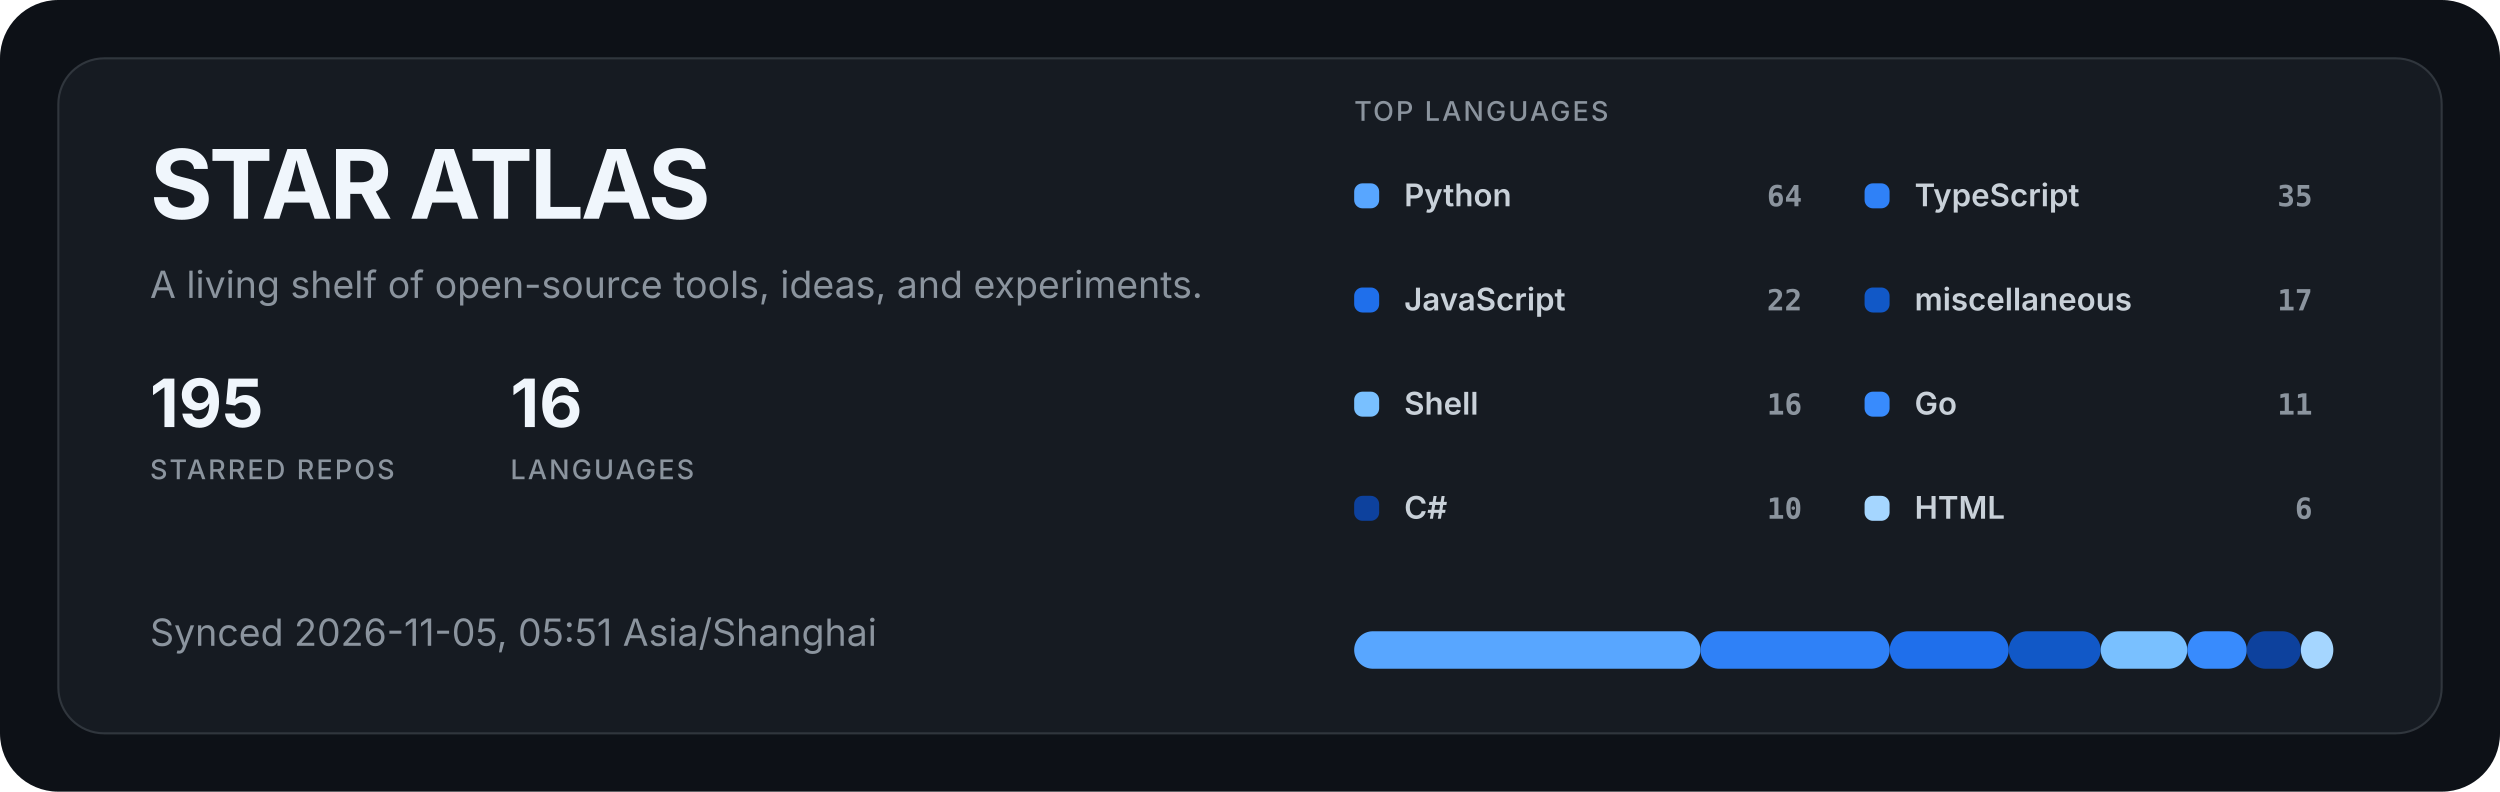
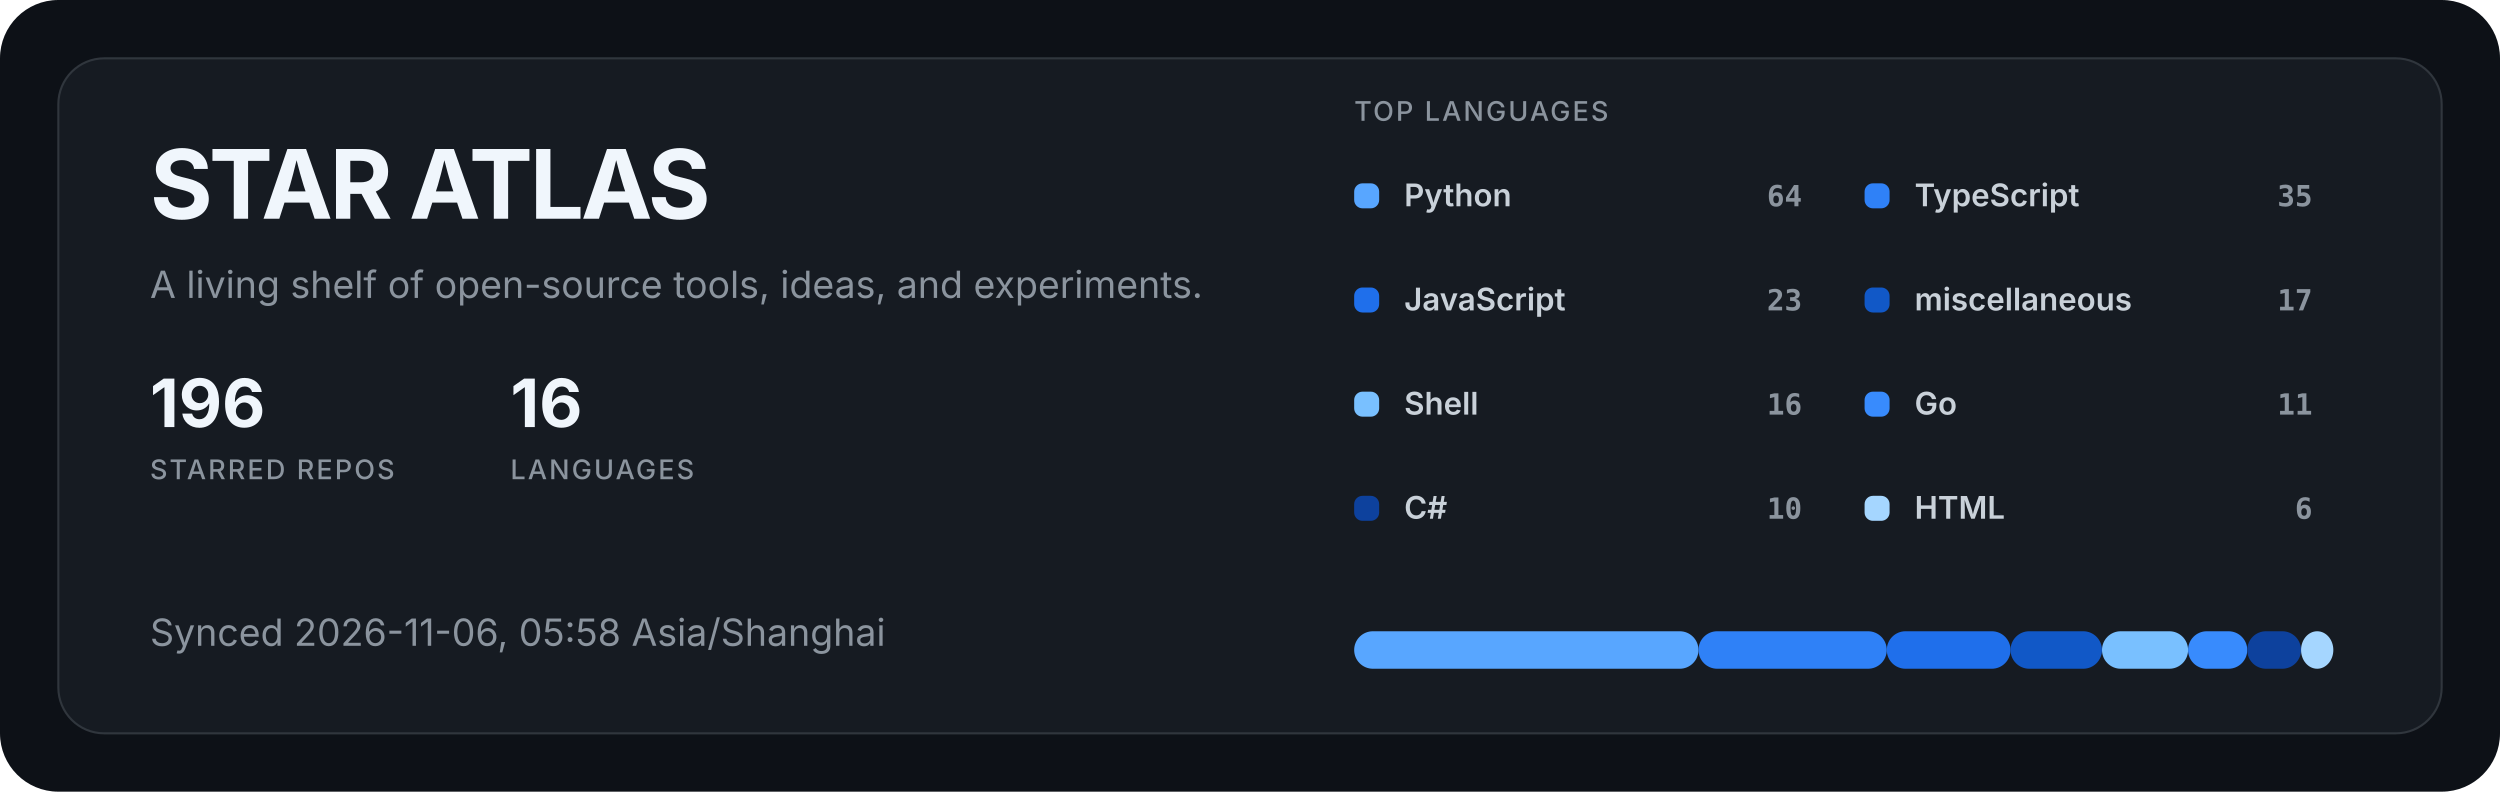
<svg xmlns="http://www.w3.org/2000/svg" width="1200" height="380" viewBox="0 0 1200 380" role="img" aria-labelledby="title description">
  <style>
  .title { fill: #f0f6fc; font: 700 46px -apple-system, BlinkMacSystemFont, "Segoe UI", sans-serif; letter-spacing: -1.5px; }
  .subtitle { fill: #8b949e; font: 400 18px -apple-system, BlinkMacSystemFont, "Segoe UI", sans-serif; }
  .metric { fill: #f0f6fc; font: 700 32px -apple-system, BlinkMacSystemFont, "Segoe UI", sans-serif; }
  .metric-label { fill: #8b949e; font: 500 13px -apple-system, BlinkMacSystemFont, "Segoe UI", sans-serif; letter-spacing: 1px; }
  .label { fill: #c9d1d9; font: 600 15px -apple-system, BlinkMacSystemFont, "Segoe UI", sans-serif; }
  .value { fill: #8b949e; font: 600 14px ui-monospace, SFMono-Regular, Consolas, monospace; }
</style>
  <rect width="1200" height="380" rx="28" fill="#0d1117" />
  <rect x="28" y="28" width="1144" height="324" rx="22" fill="#161b22" stroke="#30363d" />
  <text x="72" y="105" class="title">STAR ATLAS</text>
  <text x="72" y="143" class="subtitle">A living shelf of open-source tools, ideas, and experiments.</text>
  <g transform="translate(72 205)">
-     <text class="metric">195</text>
+     <text class="metric">196</text>
    <text y="25" class="metric-label">STARRED REPOS</text>
  </g>
  <g transform="translate(245 205)">
    <text class="metric">16</text>
    <text y="25" class="metric-label">LANGUAGES</text>
  </g>
-   <text x="72" y="310" class="subtitle">Synced 2026-11-05, 05:51 Asia/Shanghai</text>
+   <text x="72" y="310" class="subtitle">Synced 2026-11-06, 05:58 Asia/Shanghai</text>
  <text x="650" y="58" class="metric-label">TOP LANGUAGES</text>
  <g transform="translate(650 88)">
    <rect width="12" height="12" rx="4" fill="#58a6ff" />
    <text x="24" y="11" class="label">Python</text>
    <text x="215" y="11" text-anchor="end" class="value">64</text>
  </g>
  <g transform="translate(895 88)">
    <rect width="12" height="12" rx="4" fill="#2f81f7" />
    <text x="24" y="11" class="label">TypeScript</text>
    <text x="215" y="11" text-anchor="end" class="value">35</text>
  </g>
  <g transform="translate(650 138)">
    <rect width="12" height="12" rx="4" fill="#1f6feb" />
    <text x="24" y="11" class="label">JavaScript</text>
-     <text x="215" y="11" text-anchor="end" class="value">22</text>
+     <text x="215" y="11" text-anchor="end" class="value">23</text>
  </g>
  <g transform="translate(895 138)">
    <rect width="12" height="12" rx="4" fill="#1158c7" />
    <text x="24" y="11" class="label">miscellaneous</text>
    <text x="215" y="11" text-anchor="end" class="value">17</text>
  </g>
  <g transform="translate(650 188)">
    <rect width="12" height="12" rx="4" fill="#79c0ff" />
    <text x="24" y="11" class="label">Shell</text>
    <text x="215" y="11" text-anchor="end" class="value">16</text>
  </g>
  <g transform="translate(895 188)">
    <rect width="12" height="12" rx="4" fill="#388bfd" />
    <text x="24" y="11" class="label">Go</text>
    <text x="215" y="11" text-anchor="end" class="value">11</text>
  </g>
  <g transform="translate(650 238)">
    <rect width="12" height="12" rx="4" fill="#0d419d" />
    <text x="24" y="11" class="label">C#</text>
    <text x="215" y="11" text-anchor="end" class="value">10</text>
  </g>
  <g transform="translate(895 238)">
    <rect width="12" height="12" rx="4" fill="#a5d6ff" />
    <text x="24" y="11" class="label">HTML</text>
    <text x="215" y="11" text-anchor="end" class="value">6</text>
  </g>
-   <rect x="650.00" y="303" width="166.19" height="18" rx="9" fill="#58a6ff" />
-   <rect x="816.19" y="303" width="90.88" height="18" rx="9" fill="#2f81f7" />
-   <rect x="907.07" y="303" width="57.13" height="18" rx="9" fill="#1f6feb" />
-   <rect x="964.20" y="303" width="44.14" height="18" rx="9" fill="#1158c7" />
-   <rect x="1008.34" y="303" width="41.55" height="18" rx="9" fill="#79c0ff" />
-   <rect x="1049.89" y="303" width="28.56" height="18" rx="9" fill="#388bfd" />
-   <rect x="1078.45" y="303" width="25.97" height="18" rx="9" fill="#0d419d" />
-   <rect x="1104.42" y="303" width="15.58" height="18" rx="9" fill="#a5d6ff" />
+   <rect x="650.00" y="303" width="165.27" height="18" rx="9" fill="#58a6ff" />
+   <rect x="815.27" y="303" width="90.38" height="18" rx="9" fill="#2f81f7" />
+   <rect x="905.66" y="303" width="59.40" height="18" rx="9" fill="#1f6feb" />
+   <rect x="965.05" y="303" width="43.90" height="18" rx="9" fill="#1158c7" />
+   <rect x="1008.96" y="303" width="41.32" height="18" rx="9" fill="#79c0ff" />
+   <rect x="1050.27" y="303" width="28.41" height="18" rx="9" fill="#388bfd" />
+   <rect x="1078.68" y="303" width="25.82" height="18" rx="9" fill="#0d419d" />
+   <rect x="1104.51" y="303" width="15.49" height="18" rx="9" fill="#a5d6ff" />
</svg>
